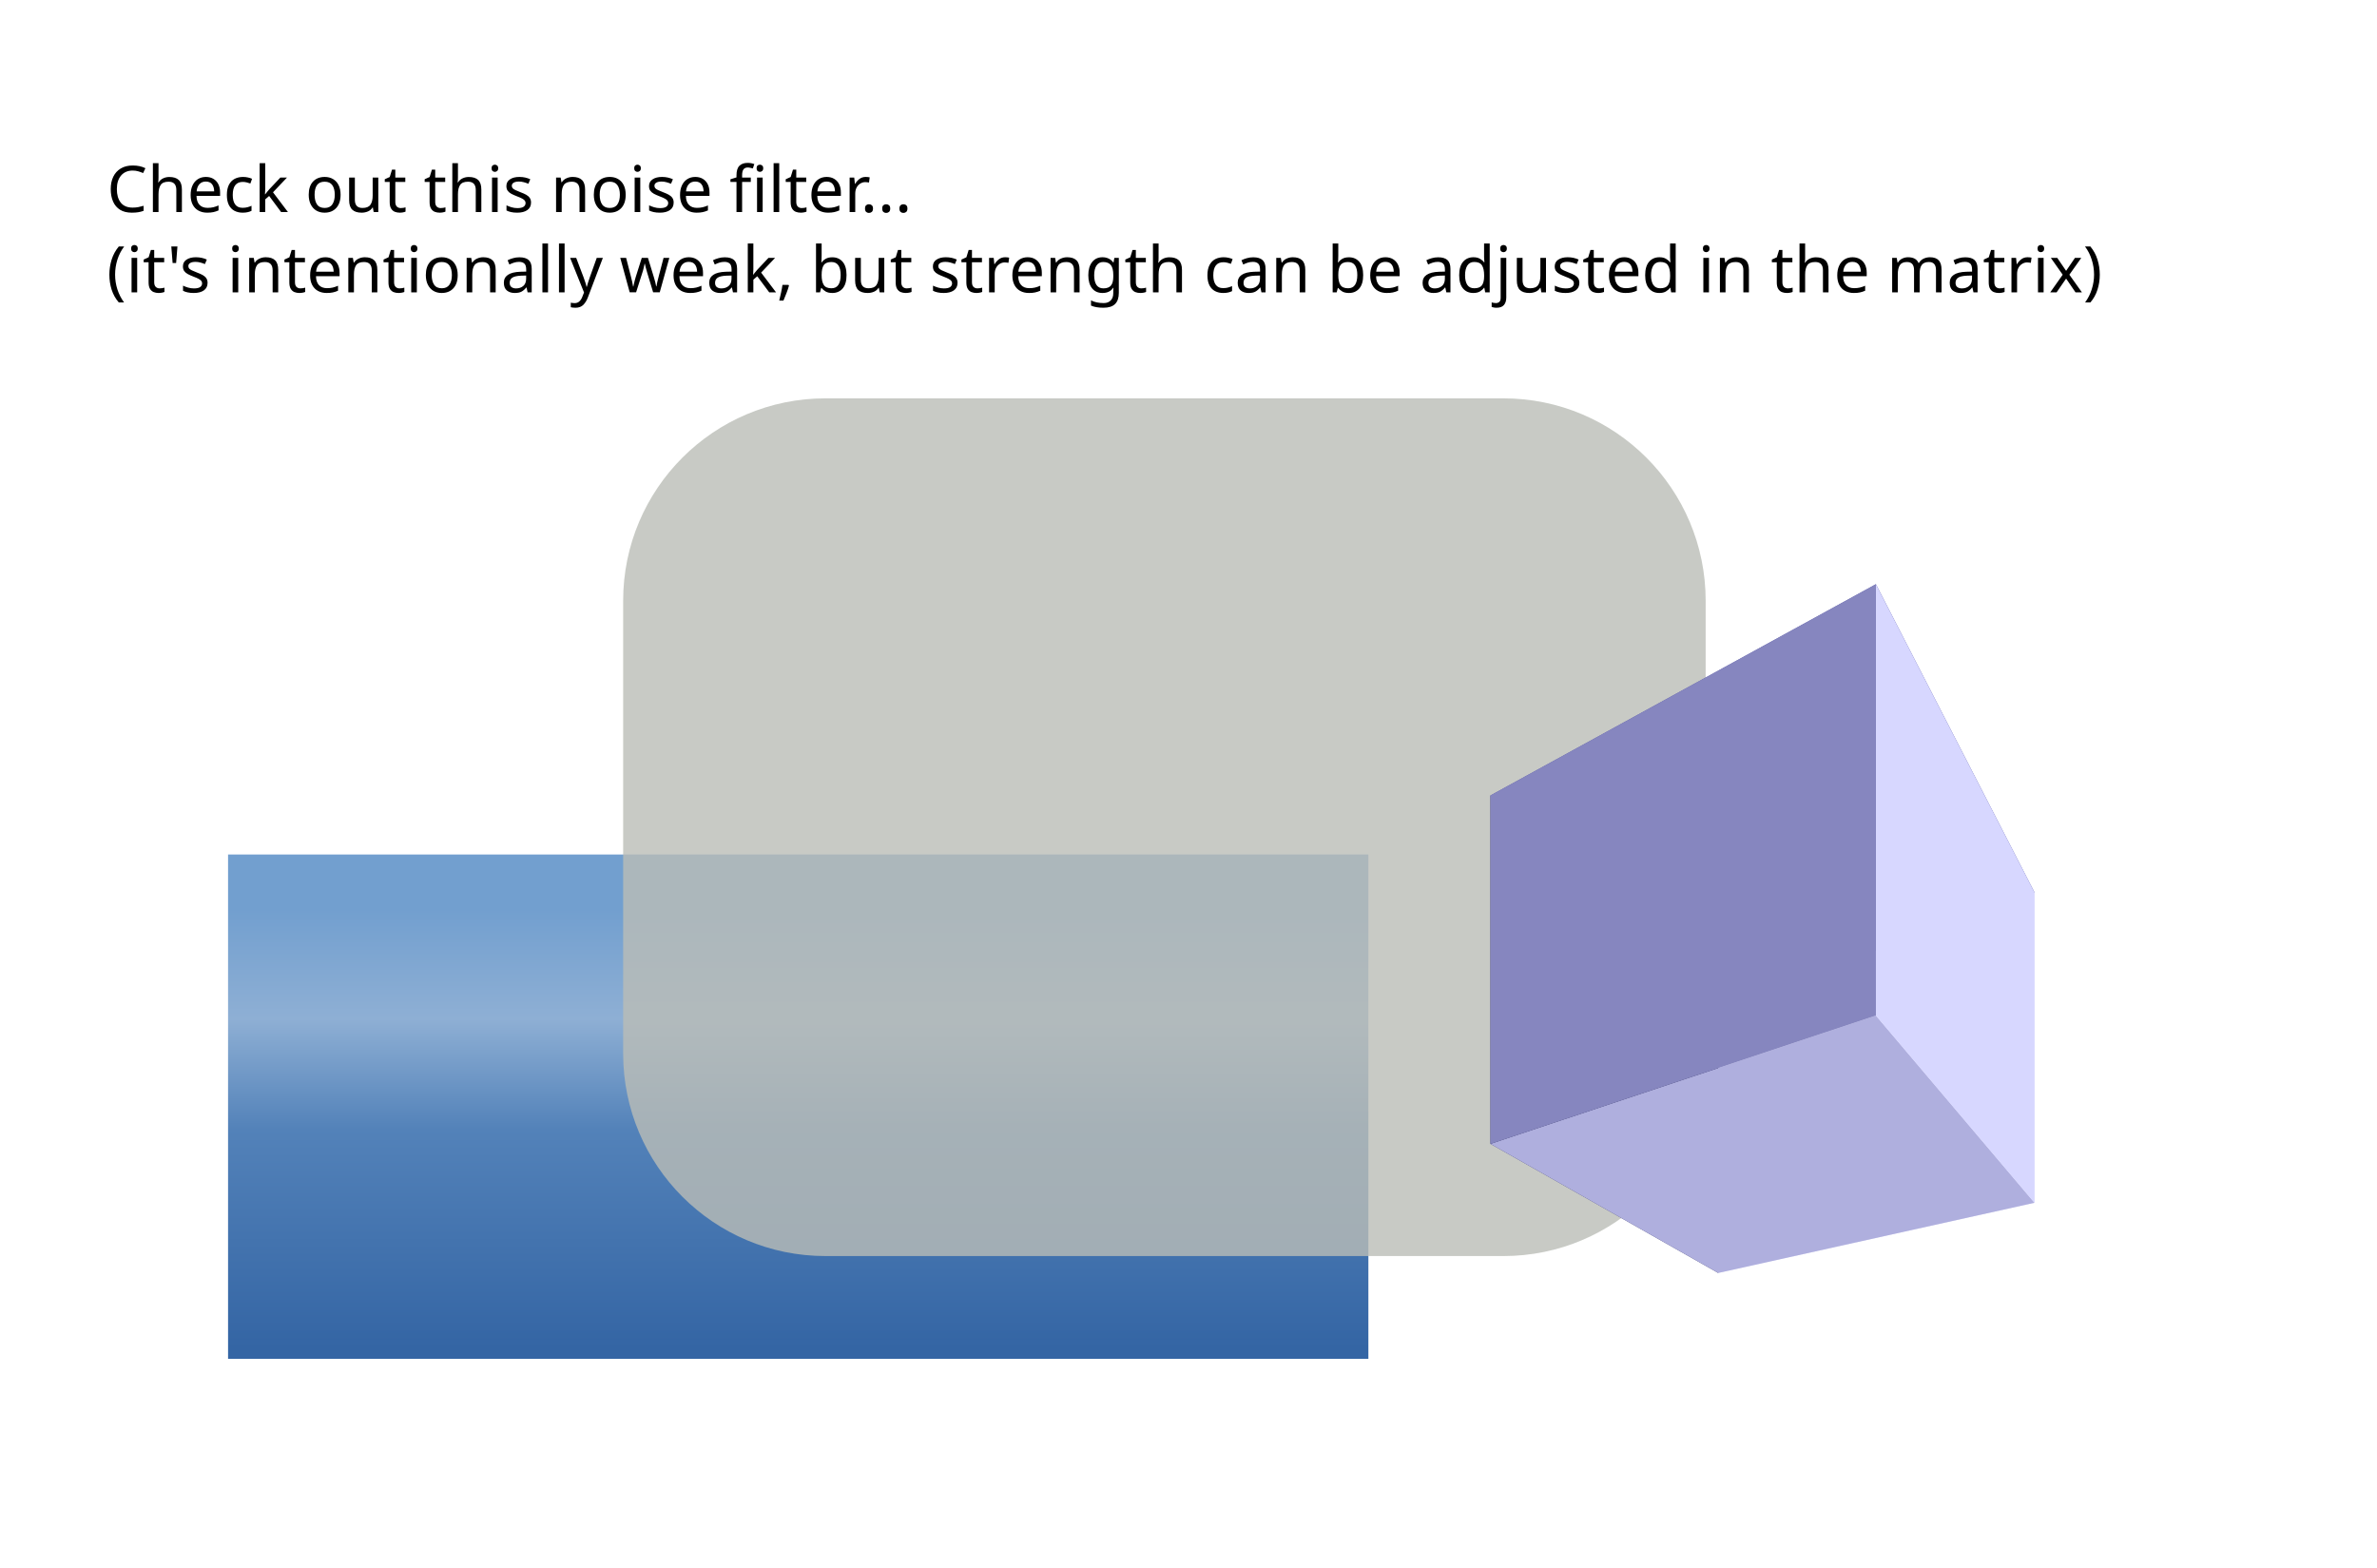
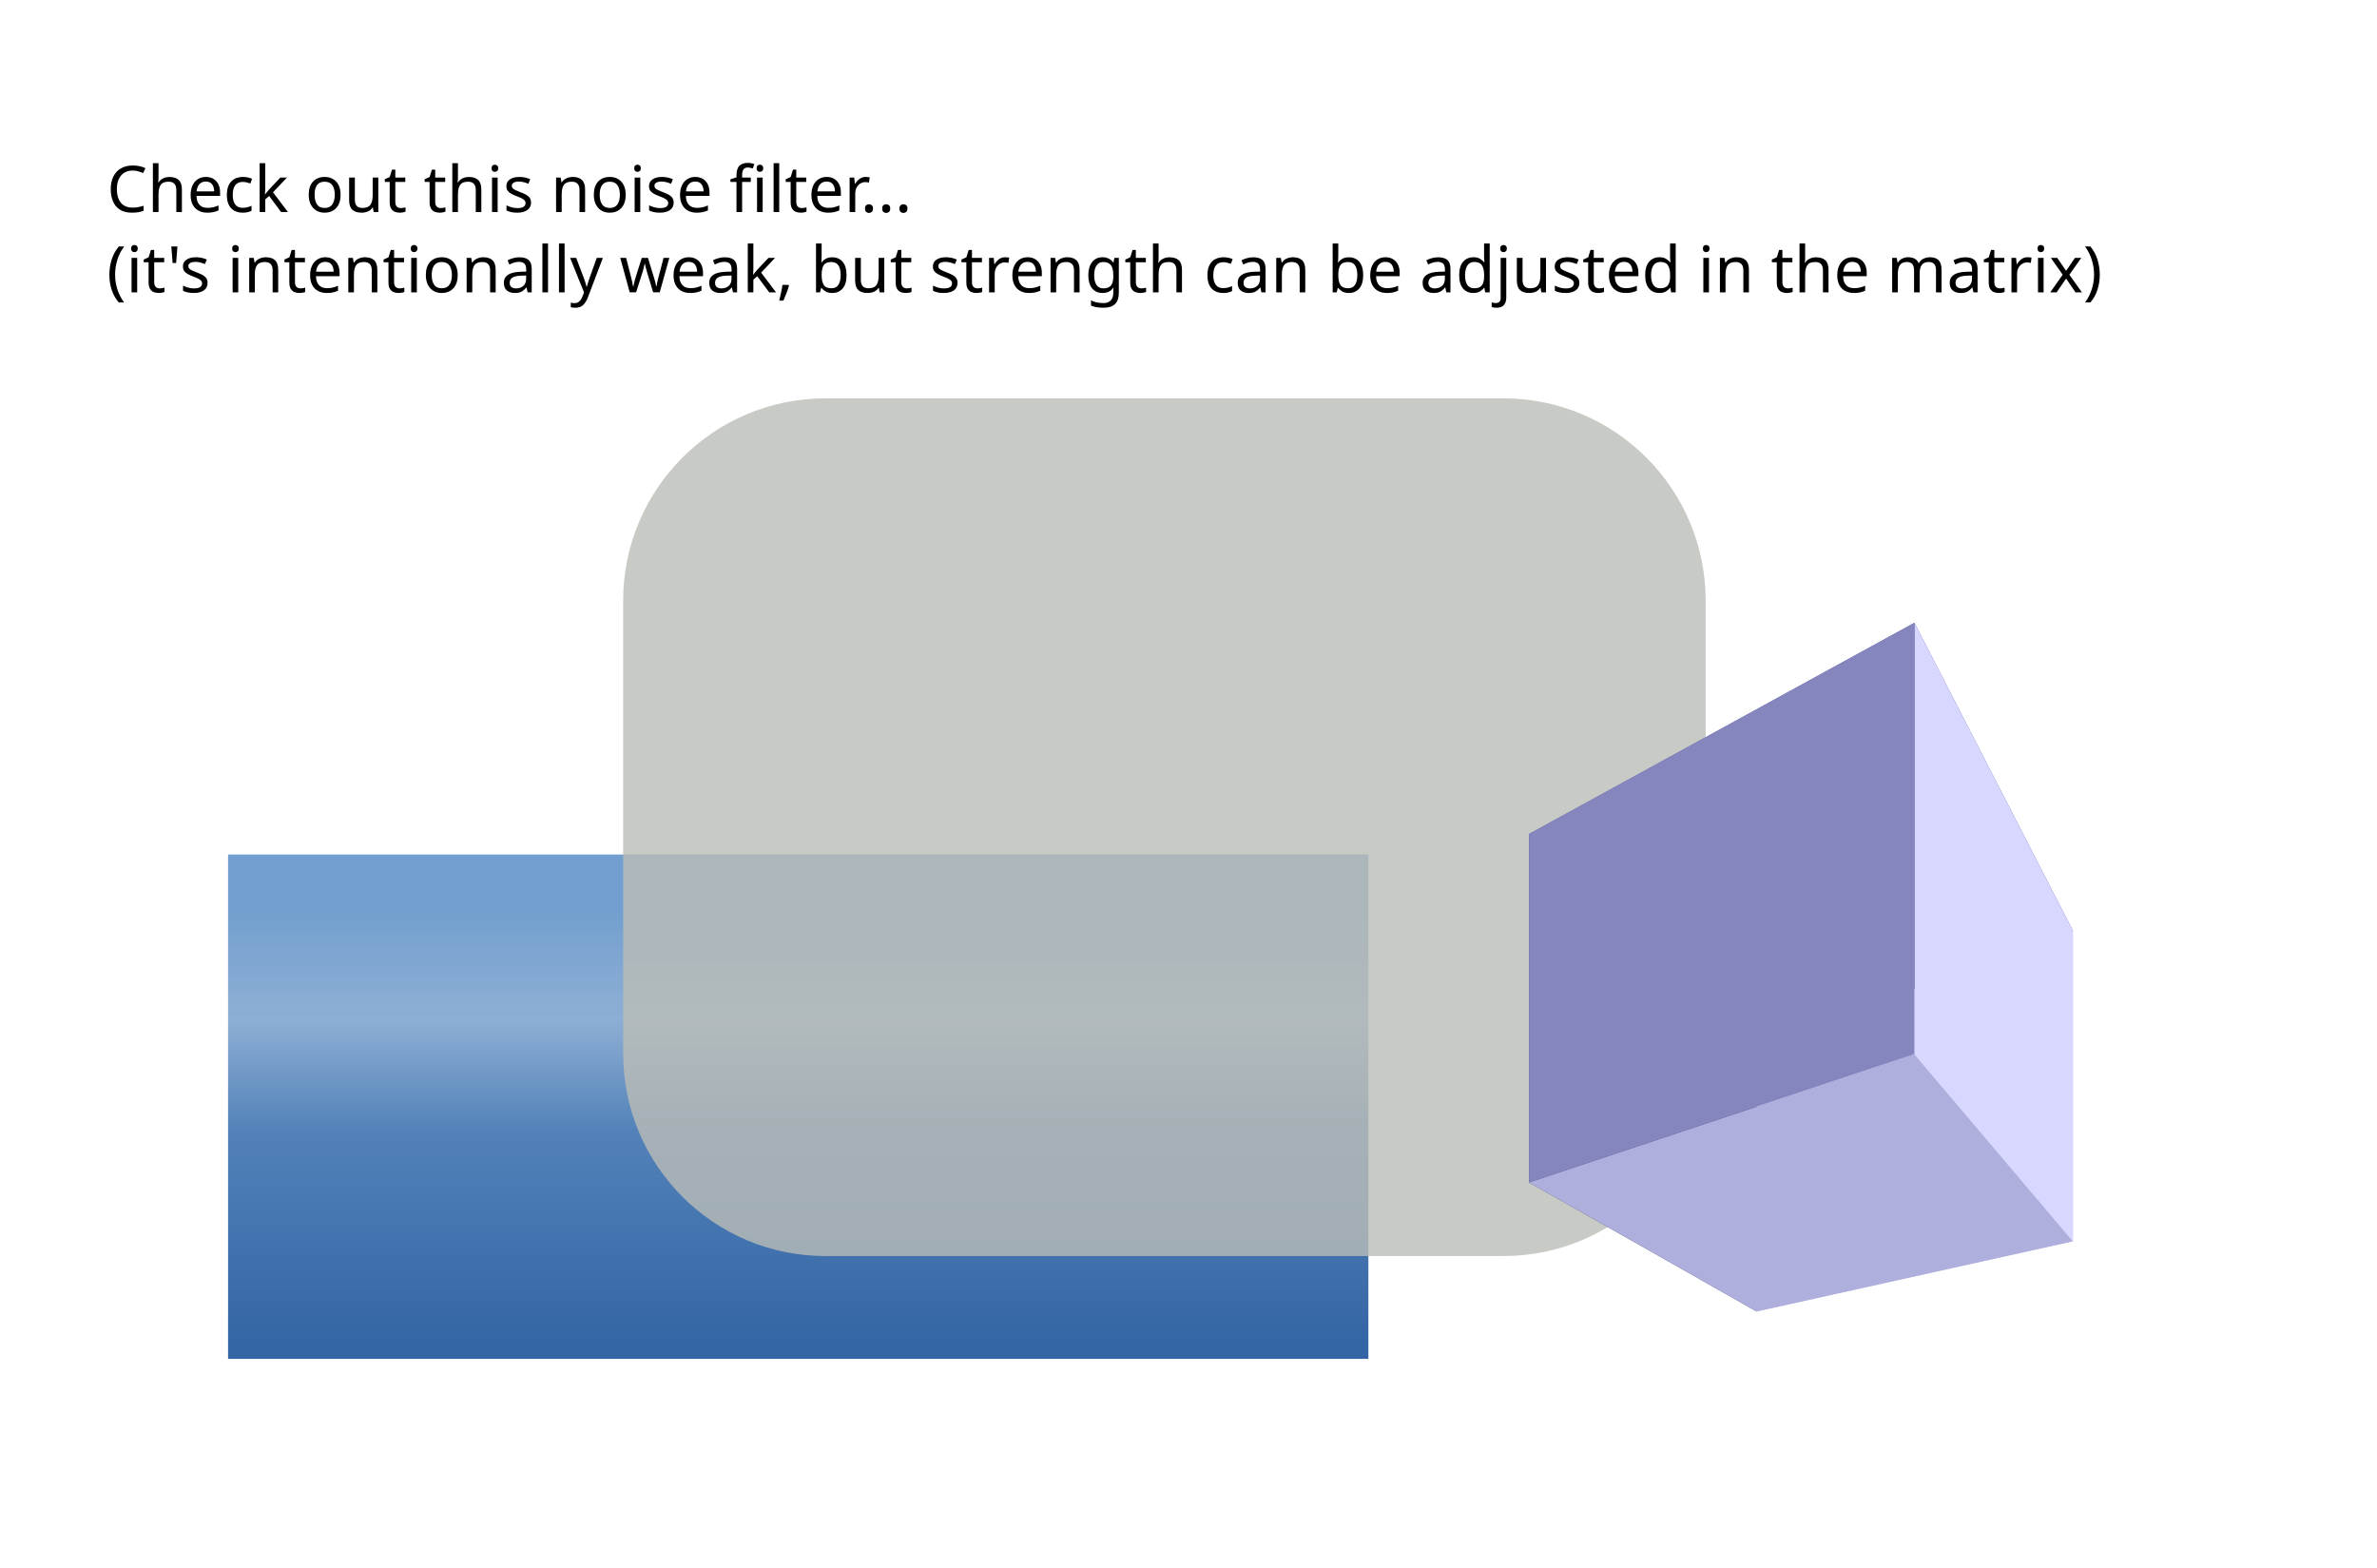
<svg xmlns="http://www.w3.org/2000/svg" xmlns:xlink="http://www.w3.org/1999/xlink" height="488" width="740" version="1.0" id="svg2">
  <defs id="defs13">
    <linearGradient id="linearGradient8356">
      <stop style="stop-color:#729fcf;stop-opacity:1" offset="0" id="stop8358" />
      <stop id="stop8366" offset="0.25" style="stop-color:#8eafd4;stop-opacity:1;" />
      <stop id="stop8364" offset="0.5" style="stop-color:#5382b9;stop-opacity:1;" />
      <stop style="stop-color:#3465a4;stop-opacity:1" offset="1" id="stop8360" />
    </linearGradient>
    <linearGradient xlink:href="#linearGradient8356" id="linearGradient8362" x1="147.306" y1="236.214" x2="147.306" y2="485.551" gradientUnits="userSpaceOnUse" gradientTransform="matrix(1.001007,0,0,1.002277,55.80677,5.576492)" />
  </defs>
  <rect y="211.321" x="93.321" height="286.358" width="402.358" id="rect8298" style="color:#000000;fill:url(#linearGradient8362);fill-opacity:1;fill-rule:evenodd;stroke:none;stroke-width:87.642;marker:none;visibility:visible;display:inline;overflow:visible;filter:url(#NoiseL);enable-background:accumulate" rx="0" ry="0" transform="matrix(0.8822999,0,0,0.5482657,-11.33731,150.1398)" />
  <rect y="124" x="194" height="267" width="337" id="rect8314" style="opacity:0.8;color:#000000;fill:#babdb6;fill-opacity:1;fill-rule:evenodd;stroke:none;stroke-width:1;marker:none;visibility:visible;display:inline;overflow:visible;filter:url(#NoiseL);enable-background:accumulate" rx="63" ry="63" />
  <text xml:space="preserve" style="font-size:40px;font-style:normal;font-weight:normal;text-align:start;line-height:125%;letter-spacing:0px;word-spacing:0px;text-anchor:start;fill:#000000;fill-opacity:1;stroke:none;font-family:Sans;" x="33.254" y="66" id="text8310">
    <tspan id="tspan8312" x="33.254" y="66" style="font-size:20px">Check out this noise filter...</tspan>
    <tspan x="33.254" y="91" id="tspan8389" style="font-size:20px">(it's intentionally weak, but strength can be adjusted in the matrix)</tspan>
  </text>
-   <g style="color:#000000;fill:#d3d7cf;fill-opacity:1;fill-rule:evenodd;stroke:none;stroke-width:1;marker:none;visibility:visible;display:inline;overflow:visible;filter:url(#NoiseL);enable-background:accumulate" id="g8326" transform="matrix(1,0,0,0.7137211,-27,360.6265)">
+   <g style="color:#000000;fill:#d3d7cf;fill-opacity:1;fill-rule:evenodd;stroke:none;stroke-width:1;marker:none;visibility:visible;display:inline;overflow:visible;filter:url(#NoiseL);enable-background:accumulate" id="g8326" transform="matrix(1,0,0,0.7137211,-15,372.6265)">
    <path id="path8338" style="fill:#e9e9ff;fill-rule:evenodd;stroke:none" d="m 561.905,-65.629 98.476,-50.411 0,135.355 L 561.905,49.931 Z" />
    <path id="path8328" style="fill:#353564;fill-rule:evenodd;stroke:none" d="M 491,-158.332 491,-6.371 561.905,49.931 561.905,-65.629 Z" />
    <path id="path8330" style="fill:#4d4d9f;fill-rule:evenodd;stroke:none" d="m 491,-158.332 120,-92.143 49.381,134.436 L 561.905,-65.629 Z" />
    <path id="path8336" style="fill:#afafde;fill-rule:evenodd;stroke:none" d="M 491,-6.371 611,-62.332 660.381,19.315 561.905,49.931 Z" />
    <path id="path8334" style="fill:#d7d7ff;fill-rule:evenodd;stroke:none" d="m 611,-250.475 0,188.143 49.381,81.647 L 660.381,-116.039 Z" />
    <path id="path8332" style="fill:#8686bf;fill-rule:evenodd;stroke:none" d="m 491,-158.332 120,-92.143 0,188.143 L 491,-6.371 Z" />
  </g>
</svg>
